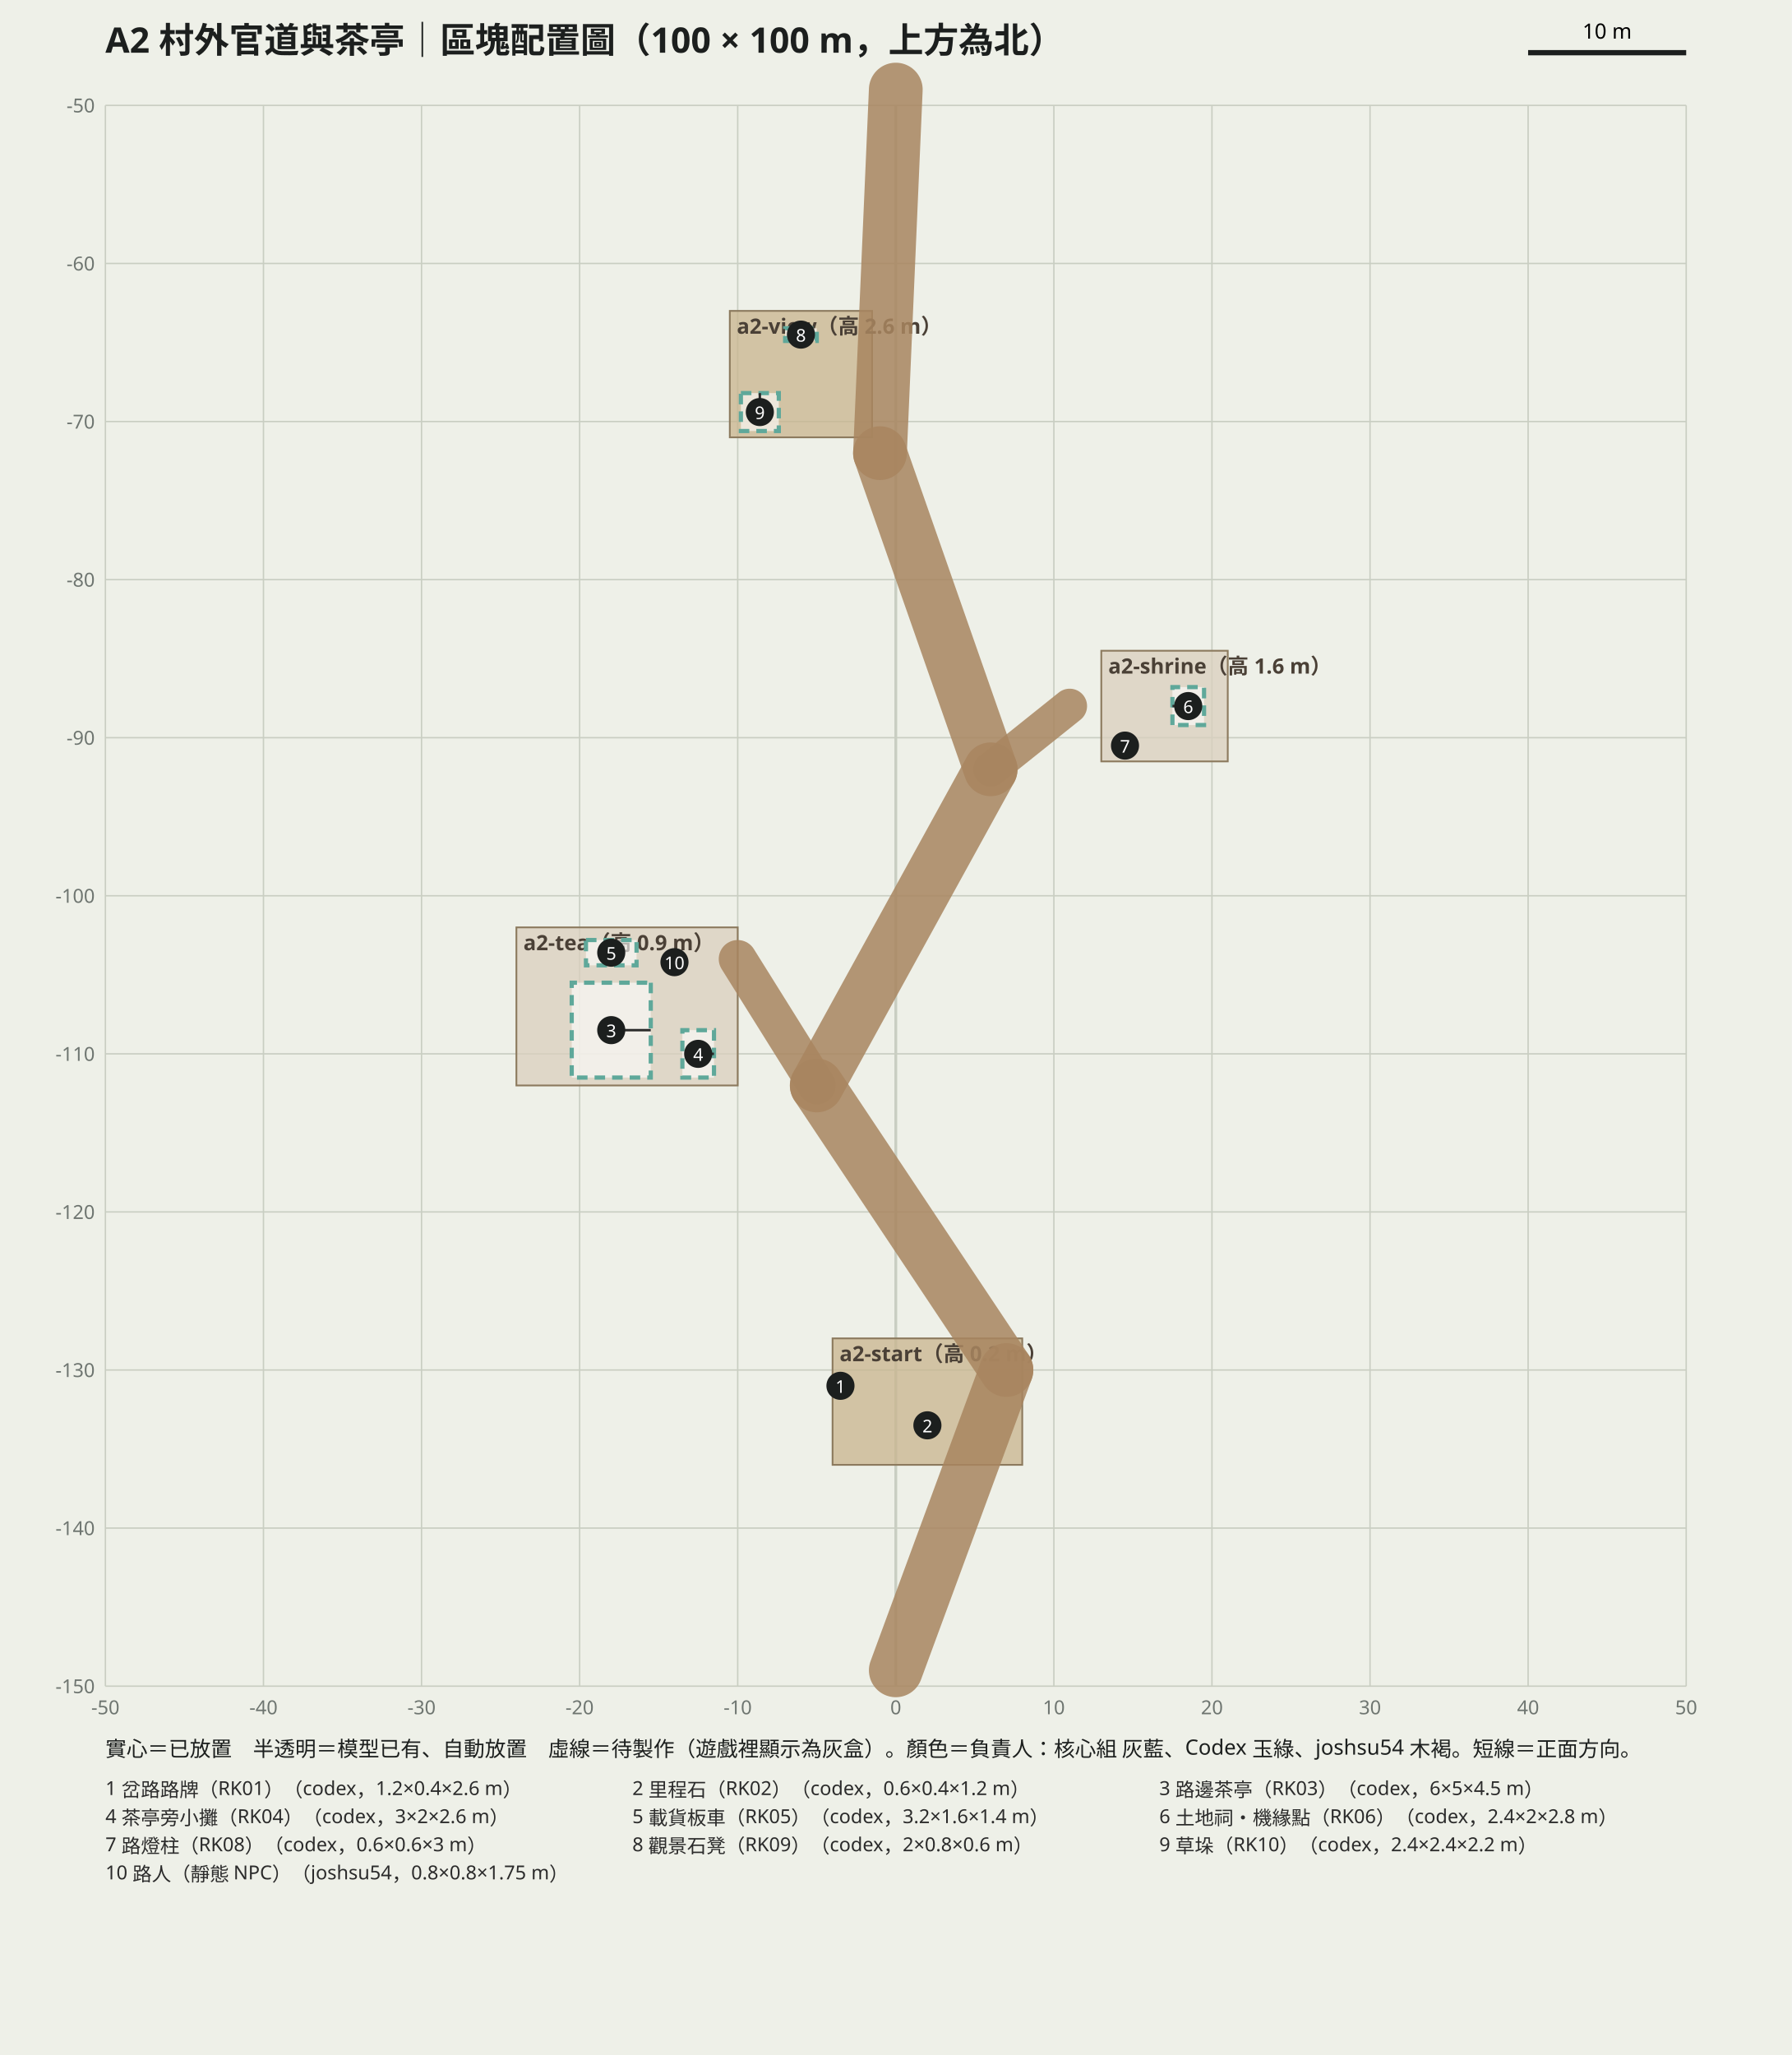
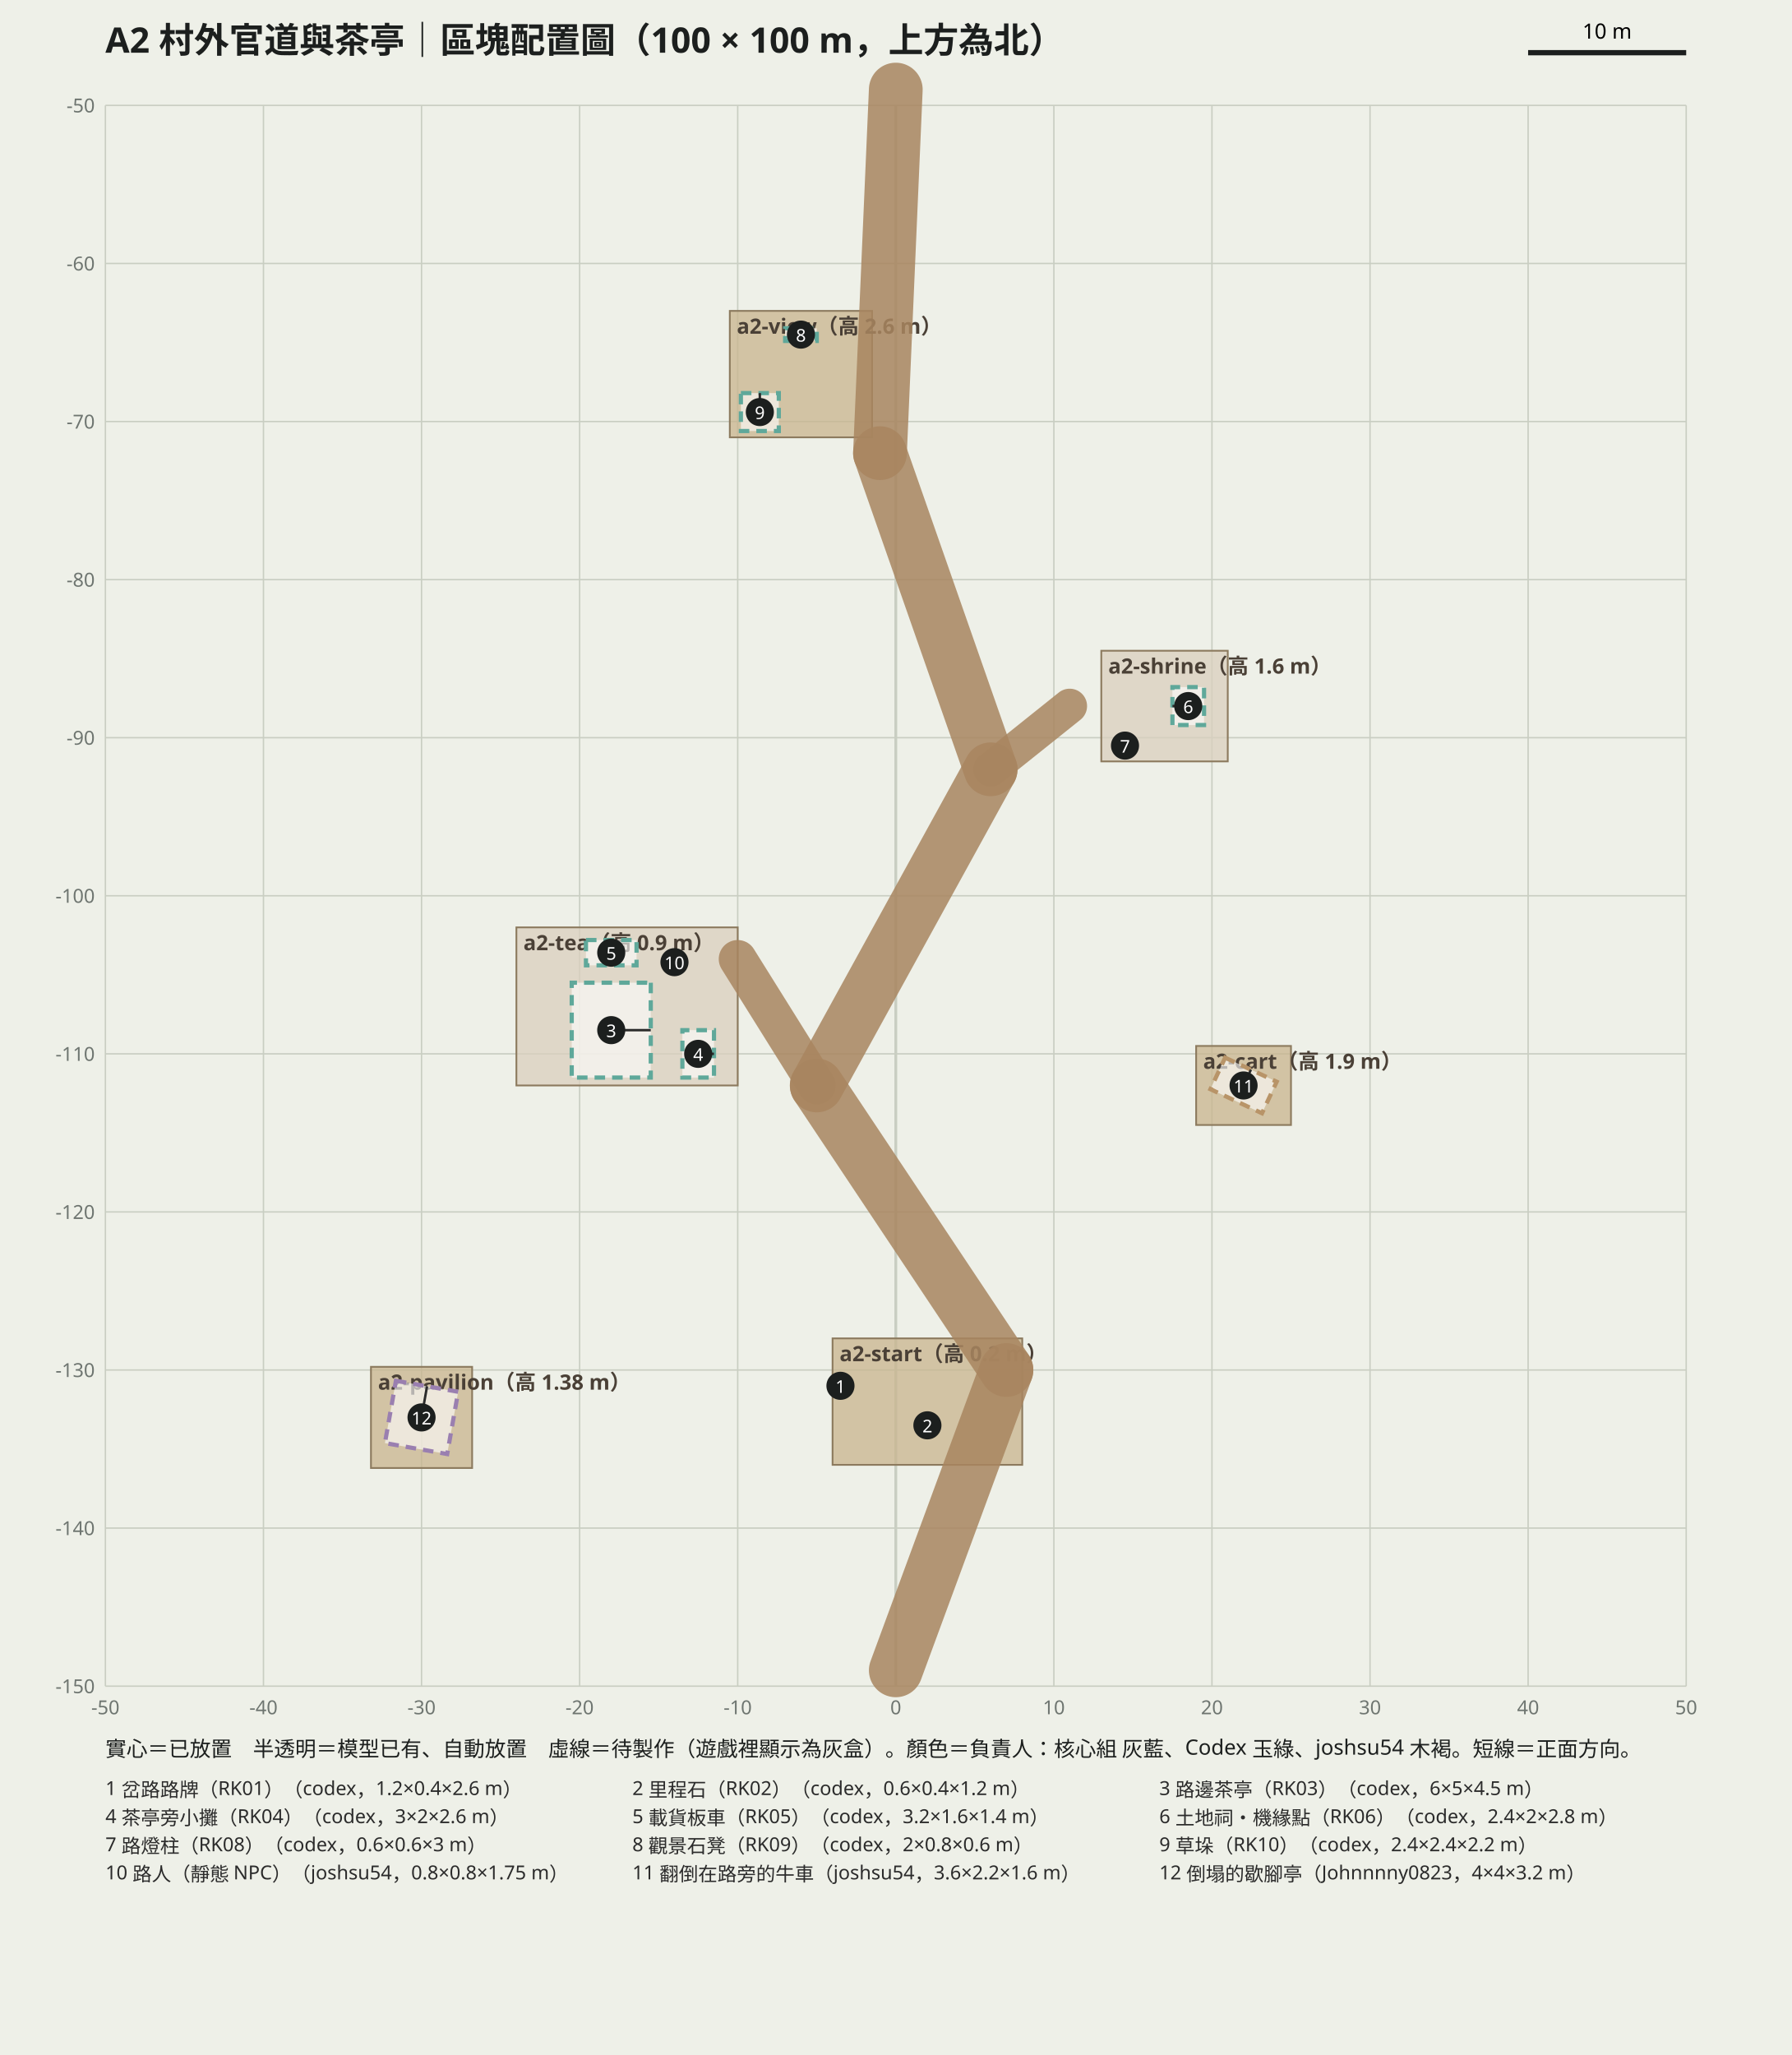
<svg xmlns="http://www.w3.org/2000/svg" viewBox="0 0 1020 1170" width="1020" height="1170" font-family="Noto Sans TC, Microsoft JhengHei, sans-serif">
  <rect width="1020" height="1170" fill="#EEF0E8" />
  <line x1="60" y1="960" x2="60" y2="60" stroke="#C9CEC2" stroke-width="0.8" />
  <text x="60" y="976" font-size="11" text-anchor="middle" fill="#6E7570">-50</text>
  <line x1="150" y1="960" x2="150" y2="60" stroke="#C9CEC2" stroke-width="0.8" />
  <text x="150" y="976" font-size="11" text-anchor="middle" fill="#6E7570">-40</text>
  <line x1="240" y1="960" x2="240" y2="60" stroke="#C9CEC2" stroke-width="0.8" />
  <text x="240" y="976" font-size="11" text-anchor="middle" fill="#6E7570">-30</text>
  <line x1="330" y1="960" x2="330" y2="60" stroke="#C9CEC2" stroke-width="0.8" />
  <text x="330" y="976" font-size="11" text-anchor="middle" fill="#6E7570">-20</text>
  <line x1="420" y1="960" x2="420" y2="60" stroke="#C9CEC2" stroke-width="0.8" />
  <text x="420" y="976" font-size="11" text-anchor="middle" fill="#6E7570">-10</text>
  <line x1="510" y1="960" x2="510" y2="60" stroke="#C9CEC2" stroke-width="1.6" />
  <text x="510" y="976" font-size="11" text-anchor="middle" fill="#6E7570">0</text>
  <line x1="600" y1="960" x2="600" y2="60" stroke="#C9CEC2" stroke-width="0.8" />
  <text x="600" y="976" font-size="11" text-anchor="middle" fill="#6E7570">10</text>
  <line x1="690" y1="960" x2="690" y2="60" stroke="#C9CEC2" stroke-width="0.8" />
  <text x="690" y="976" font-size="11" text-anchor="middle" fill="#6E7570">20</text>
  <line x1="780" y1="960" x2="780" y2="60" stroke="#C9CEC2" stroke-width="0.8" />
  <text x="780" y="976" font-size="11" text-anchor="middle" fill="#6E7570">30</text>
  <line x1="870" y1="960" x2="870" y2="60" stroke="#C9CEC2" stroke-width="0.8" />
  <text x="870" y="976" font-size="11" text-anchor="middle" fill="#6E7570">40</text>
  <line x1="960" y1="960" x2="960" y2="60" stroke="#C9CEC2" stroke-width="0.8" />
  <text x="960" y="976" font-size="11" text-anchor="middle" fill="#6E7570">50</text>
  <line x1="60" y1="960" x2="960" y2="960" stroke="#C9CEC2" stroke-width="0.8" />
  <text x="54" y="964" font-size="11" text-anchor="end" fill="#6E7570">-150</text>
  <line x1="60" y1="870" x2="960" y2="870" stroke="#C9CEC2" stroke-width="0.8" />
  <text x="54" y="874" font-size="11" text-anchor="end" fill="#6E7570">-140</text>
  <line x1="60" y1="780" x2="960" y2="780" stroke="#C9CEC2" stroke-width="0.8" />
  <text x="54" y="784" font-size="11" text-anchor="end" fill="#6E7570">-130</text>
  <line x1="60" y1="690" x2="960" y2="690" stroke="#C9CEC2" stroke-width="0.8" />
  <text x="54" y="694" font-size="11" text-anchor="end" fill="#6E7570">-120</text>
  <line x1="60" y1="600" x2="960" y2="600" stroke="#C9CEC2" stroke-width="0.8" />
  <text x="54" y="604" font-size="11" text-anchor="end" fill="#6E7570">-110</text>
  <line x1="60" y1="510" x2="960" y2="510" stroke="#C9CEC2" stroke-width="0.8" />
  <text x="54" y="514" font-size="11" text-anchor="end" fill="#6E7570">-100</text>
  <line x1="60" y1="420" x2="960" y2="420" stroke="#C9CEC2" stroke-width="0.8" />
  <text x="54" y="424" font-size="11" text-anchor="end" fill="#6E7570">-90</text>
  <line x1="60" y1="330" x2="960" y2="330" stroke="#C9CEC2" stroke-width="0.8" />
  <text x="54" y="334" font-size="11" text-anchor="end" fill="#6E7570">-80</text>
  <line x1="60" y1="240" x2="960" y2="240" stroke="#C9CEC2" stroke-width="0.8" />
  <text x="54" y="244" font-size="11" text-anchor="end" fill="#6E7570">-70</text>
  <line x1="60" y1="150" x2="960" y2="150" stroke="#C9CEC2" stroke-width="0.8" />
  <text x="54" y="154" font-size="11" text-anchor="end" fill="#6E7570">-60</text>
  <line x1="60" y1="60" x2="960" y2="60" stroke="#C9CEC2" stroke-width="0.8" />
  <text x="54" y="64" font-size="11" text-anchor="end" fill="#6E7570">-50</text>
  <rect x="474" y="762" width="108" height="72" fill="#C8B48E" fill-opacity=".75" stroke="#8C7A5E" stroke-width="1" />
  <text x="478" y="775" font-size="12" fill="#4A4036" font-weight="bold">a2-start（高 0.2 m）</text>
  <rect x="294" y="528" width="126" height="90" fill="#D9CFBD" fill-opacity=".75" stroke="#8C7A5E" stroke-width="1" />
  <text x="298" y="541" font-size="12" fill="#4A4036" font-weight="bold">a2-tea（高 0.9 m）</text>
  <rect x="627" y="370.5" width="72" height="63" fill="#D9CFBD" fill-opacity=".75" stroke="#8C7A5E" stroke-width="1" />
  <text x="631" y="383.5" font-size="12" fill="#4A4036" font-weight="bold">a2-shrine（高 1.6 m）</text>
  <rect x="415.5" y="177" width="81" height="72" fill="#C8B48E" fill-opacity=".75" stroke="#8C7A5E" stroke-width="1" />
  <text x="419.5" y="190" font-size="12" fill="#4A4036" font-weight="bold">a2-view（高 2.6 m）</text>
+   <rect x="681" y="595.5" width="54" height="45" fill="#C8B48E" fill-opacity=".75" stroke="#8C7A5E" stroke-width="1" />
+   <text x="685" y="608.5" font-size="12" fill="#4A4036" font-weight="bold">a2-cart（高 1.9 m）</text>
+   <rect x="211.2" y="778.2" width="57.6" height="57.6" fill="#C8B48E" fill-opacity=".75" stroke="#8C7A5E" stroke-width="1" />
+   <text x="215.2" y="791.2" font-size="12" fill="#4A4036" font-weight="bold">a2-pavilion（高 1.38 m）</text>
  <line x1="510" y1="951" x2="573" y2="780" stroke="#A88560" stroke-width="30.6" stroke-linecap="round" stroke-opacity=".85" />
  <line x1="573" y1="780" x2="465" y2="618" stroke="#A88560" stroke-width="30.6" stroke-linecap="round" stroke-opacity=".85" />
  <line x1="465" y1="618" x2="564" y2="438" stroke="#A88560" stroke-width="30.6" stroke-linecap="round" stroke-opacity=".85" />
  <line x1="564" y1="438" x2="501" y2="258" stroke="#A88560" stroke-width="30.6" stroke-linecap="round" stroke-opacity=".85" />
  <line x1="501" y1="258" x2="510" y2="51" stroke="#A88560" stroke-width="30.6" stroke-linecap="round" stroke-opacity=".85" />
  <line x1="465" y1="618" x2="420" y2="546" stroke="#A88560" stroke-width="21.6" stroke-linecap="round" stroke-opacity=".85" />
  <line x1="564" y1="438" x2="609" y2="402" stroke="#A88560" stroke-width="19.8" stroke-linecap="round" stroke-opacity=".85" />
  <g transform="translate(478.5 789) rotate(0)">
    <rect x="-5.4" y="-1.8" width="10.8" height="3.6" fill="#FFFFFF" fill-opacity=".6" stroke="#5FA89A" stroke-width="2.4" stroke-dasharray="6 4" />
    <line x1="0" y1="0" x2="0" y2="-1.8" stroke="#2B2B2B" stroke-width="1.4" />
  </g>
  <circle cx="478.5" cy="789" r="8" fill="#1C1F1E" />
  <text x="478.5" y="793" font-size="10" fill="#fff" text-anchor="middle">1</text>
  <g transform="translate(528 811.5) rotate(0)">
    <rect x="-2.7" y="-1.8" width="5.4" height="3.6" fill="#FFFFFF" fill-opacity=".6" stroke="#5FA89A" stroke-width="2.4" stroke-dasharray="6 4" />
    <line x1="0" y1="0" x2="0" y2="-1.8" stroke="#2B2B2B" stroke-width="1.4" />
  </g>
  <circle cx="528" cy="811.5" r="8" fill="#1C1F1E" />
  <text x="528" y="815.5" font-size="10" fill="#fff" text-anchor="middle">2</text>
  <g transform="translate(348 586.5) rotate(90)">
    <rect x="-27" y="-22.5" width="54" height="45" fill="#FFFFFF" fill-opacity=".6" stroke="#5FA89A" stroke-width="2.4" stroke-dasharray="6 4" />
    <line x1="0" y1="0" x2="0" y2="-22.5" stroke="#2B2B2B" stroke-width="1.4" />
  </g>
  <circle cx="348" cy="586.5" r="8" fill="#1C1F1E" />
  <text x="348" y="590.5" font-size="10" fill="#fff" text-anchor="middle">3</text>
  <g transform="translate(397.5 600) rotate(90)">
    <rect x="-13.5" y="-9" width="27" height="18" fill="#FFFFFF" fill-opacity=".6" stroke="#5FA89A" stroke-width="2.4" stroke-dasharray="6 4" />
    <line x1="0" y1="0" x2="0" y2="-9" stroke="#2B2B2B" stroke-width="1.4" />
  </g>
  <circle cx="397.5" cy="600" r="8" fill="#1C1F1E" />
  <text x="397.5" y="604" font-size="10" fill="#fff" text-anchor="middle">4</text>
  <g transform="translate(348 542.4) rotate(0)">
    <rect x="-14.4" y="-7.2" width="28.8" height="14.4" fill="#FFFFFF" fill-opacity=".6" stroke="#5FA89A" stroke-width="2.4" stroke-dasharray="6 4" />
    <line x1="0" y1="0" x2="0" y2="-7.2" stroke="#2B2B2B" stroke-width="1.4" />
  </g>
  <circle cx="348" cy="542.4" r="8" fill="#1C1F1E" />
  <text x="348" y="546.4" font-size="10" fill="#fff" text-anchor="middle">5</text>
  <g transform="translate(676.5 402) rotate(-90)">
    <rect x="-10.8" y="-9" width="21.6" height="18" fill="#FFFFFF" fill-opacity=".6" stroke="#5FA89A" stroke-width="2.4" stroke-dasharray="6 4" />
    <line x1="0" y1="0" x2="0" y2="-9" stroke="#2B2B2B" stroke-width="1.4" />
  </g>
  <circle cx="676.5" cy="402" r="8" fill="#1C1F1E" />
  <text x="676.5" y="406" font-size="10" fill="#fff" text-anchor="middle">6</text>
  <g transform="translate(640.5 424.5) rotate(0)">
    <rect x="-2.7" y="-2.7" width="5.4" height="5.4" fill="#FFFFFF" fill-opacity=".6" stroke="#5FA89A" stroke-width="2.4" stroke-dasharray="6 4" />
    <line x1="0" y1="0" x2="0" y2="-2.7" stroke="#2B2B2B" stroke-width="1.4" />
  </g>
  <circle cx="640.5" cy="424.5" r="8" fill="#1C1F1E" />
  <text x="640.5" y="428.5" font-size="10" fill="#fff" text-anchor="middle">7</text>
  <g transform="translate(456 190.5) rotate(0)">
    <rect x="-9" y="-3.6" width="18" height="7.2" fill="#FFFFFF" fill-opacity=".6" stroke="#5FA89A" stroke-width="2.4" stroke-dasharray="6 4" />
    <line x1="0" y1="0" x2="0" y2="-3.6" stroke="#2B2B2B" stroke-width="1.4" />
  </g>
  <circle cx="456" cy="190.5" r="8" fill="#1C1F1E" />
  <text x="456" y="194.5" font-size="10" fill="#fff" text-anchor="middle">8</text>
  <g transform="translate(432.6 234.6) rotate(0)">
    <rect x="-10.8" y="-10.8" width="21.6" height="21.6" fill="#FFFFFF" fill-opacity=".6" stroke="#5FA89A" stroke-width="2.4" stroke-dasharray="6 4" />
    <line x1="0" y1="0" x2="0" y2="-10.8" stroke="#2B2B2B" stroke-width="1.4" />
  </g>
  <circle cx="432.6" cy="234.6" r="8" fill="#1C1F1E" />
  <text x="432.6" y="238.6" font-size="10" fill="#fff" text-anchor="middle">9</text>
  <g transform="translate(384 547.8) rotate(180)">
    <rect x="-3.6" y="-3.6" width="7.2" height="7.2" fill="#FFFFFF" fill-opacity=".6" stroke="#B89468" stroke-width="2.4" stroke-dasharray="6 4" />
    <line x1="0" y1="0" x2="0" y2="-3.6" stroke="#2B2B2B" stroke-width="1.4" />
  </g>
  <circle cx="384" cy="547.8" r="8" fill="#1C1F1E" />
  <text x="384" y="551.8" font-size="10" fill="#fff" text-anchor="middle">10</text>
+   <g transform="translate(708 618) rotate(25)">
+     <rect x="-16.2" y="-9.9" width="32.4" height="19.8" fill="#FFFFFF" fill-opacity=".6" stroke="#B89468" stroke-width="2.4" stroke-dasharray="6 4" />
+     <line x1="0" y1="0" x2="0" y2="-9.9" stroke="#2B2B2B" stroke-width="1.4" />
+   </g>
+   <circle cx="708" cy="618" r="8" fill="#1C1F1E" />
+   <text x="708" y="622" font-size="10" fill="#fff" text-anchor="middle">11</text>
+   <g transform="translate(240 807) rotate(10)">
+     <rect x="-18" y="-18" width="36" height="36" fill="#FFFFFF" fill-opacity=".6" stroke="#9A7FB0" stroke-width="2.4" stroke-dasharray="6 4" />
+     <line x1="0" y1="0" x2="0" y2="-18" stroke="#2B2B2B" stroke-width="1.4" />
+   </g>
+   <circle cx="240" cy="807" r="8" fill="#1C1F1E" />
+   <text x="240" y="811" font-size="10" fill="#fff" text-anchor="middle">12</text>
  <text x="60" y="30" font-size="20" font-weight="bold" fill="#1C1F1E">A2 村外官道與茶亭｜區塊配置圖（100 × 100 m，上方為北）</text>
  <line x1="870" y1="30" x2="960" y2="30" stroke="#1C1F1E" stroke-width="3" />
  <text x="915" y="22" font-size="12" text-anchor="middle">10 m</text>
  <text x="60" y="1000" font-size="12" fill="#1C1F1E">實心＝已放置　半透明＝模型已有、自動放置　虛線＝待製作（遊戲裡顯示為灰盒）。顏色＝負責人：核心組 灰藍、Codex 玉綠、joshsu54 木褐。短線＝正面方向。</text>
  <text x="60" y="1022" font-size="11" fill="#2B2B2B">1 岔路路牌（RK01）（codex，1.2×0.4×2.6 m）</text>
  <text x="360" y="1022" font-size="11" fill="#2B2B2B">2 里程石（RK02）（codex，0.6×0.4×1.2 m）</text>
  <text x="660" y="1022" font-size="11" fill="#2B2B2B">3 路邊茶亭（RK03）（codex，6×5×4.5 m）</text>
  <text x="60" y="1038" font-size="11" fill="#2B2B2B">4 茶亭旁小攤（RK04）（codex，3×2×2.6 m）</text>
  <text x="360" y="1038" font-size="11" fill="#2B2B2B">5 載貨板車（RK05）（codex，3.2×1.6×1.4 m）</text>
  <text x="660" y="1038" font-size="11" fill="#2B2B2B">6 土地祠・機緣點（RK06）（codex，2.4×2×2.8 m）</text>
  <text x="60" y="1054" font-size="11" fill="#2B2B2B">7 路燈柱（RK08）（codex，0.6×0.6×3 m）</text>
  <text x="360" y="1054" font-size="11" fill="#2B2B2B">8 觀景石凳（RK09）（codex，2×0.8×0.6 m）</text>
  <text x="660" y="1054" font-size="11" fill="#2B2B2B">9 草垛（RK10）（codex，2.4×2.4×2.2 m）</text>
  <text x="60" y="1070" font-size="11" fill="#2B2B2B">10 路人（靜態 NPC）（joshsu54，0.8×0.8×1.75 m）</text>
+   <text x="360" y="1070" font-size="11" fill="#2B2B2B">11 翻倒在路旁的牛車（joshsu54，3.6×2.2×1.6 m）</text>
+   <text x="660" y="1070" font-size="11" fill="#2B2B2B">12 倒塌的歇腳亭（Johnnnny0823，4×4×3.2 m）</text>
</svg>
